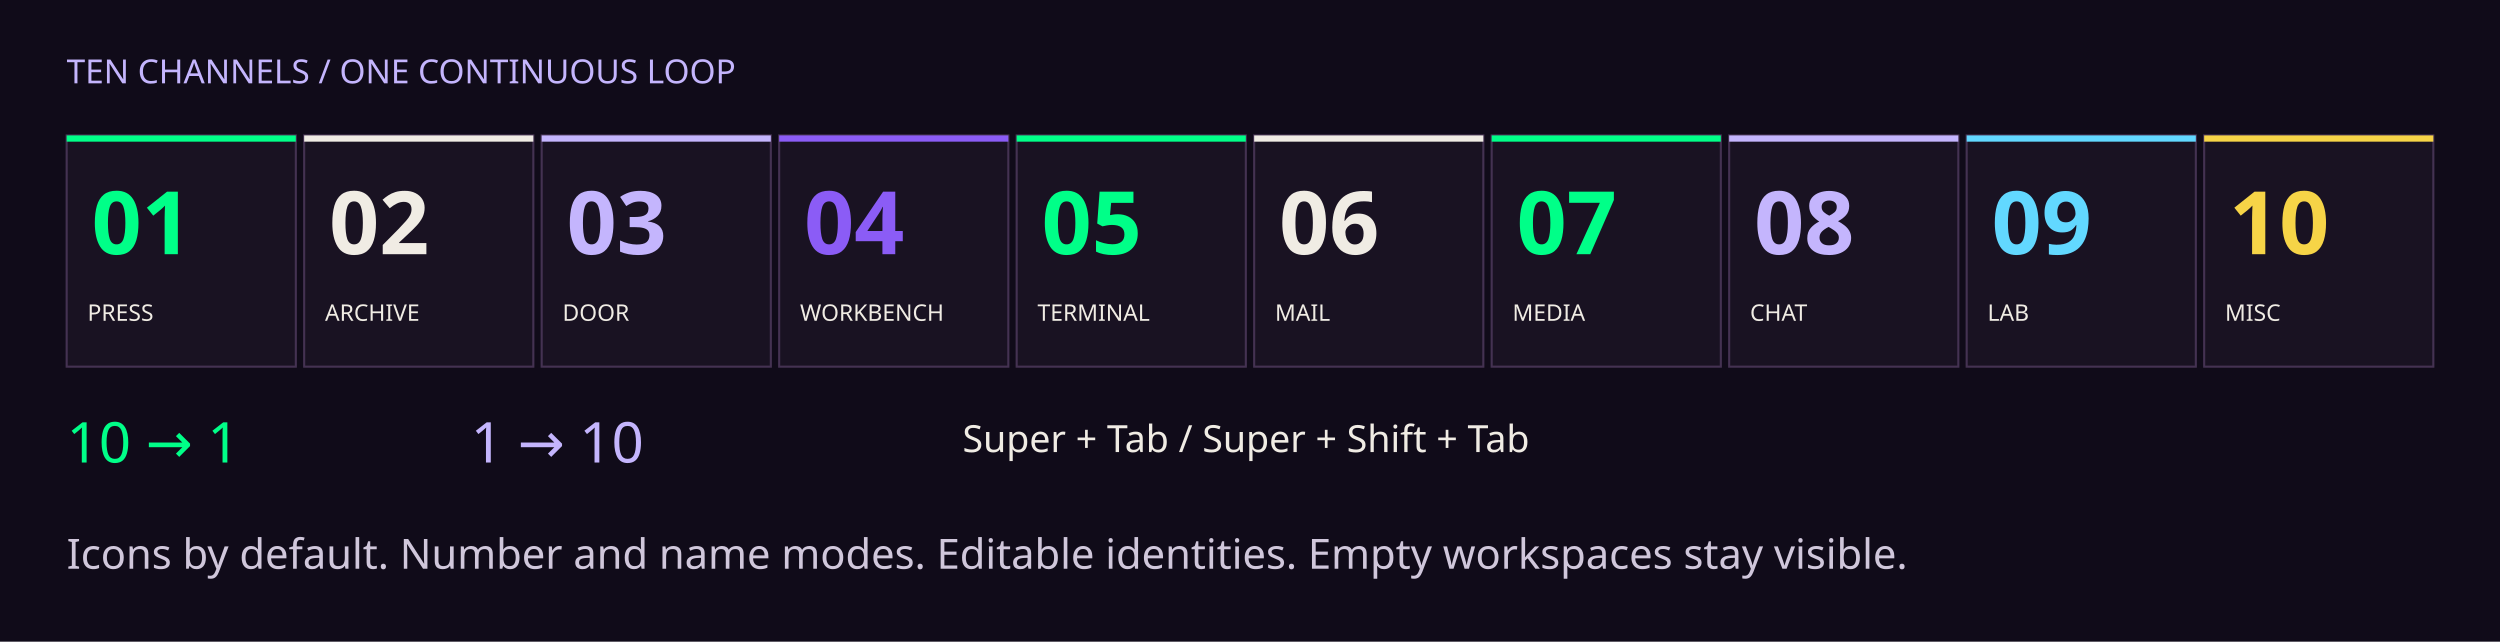
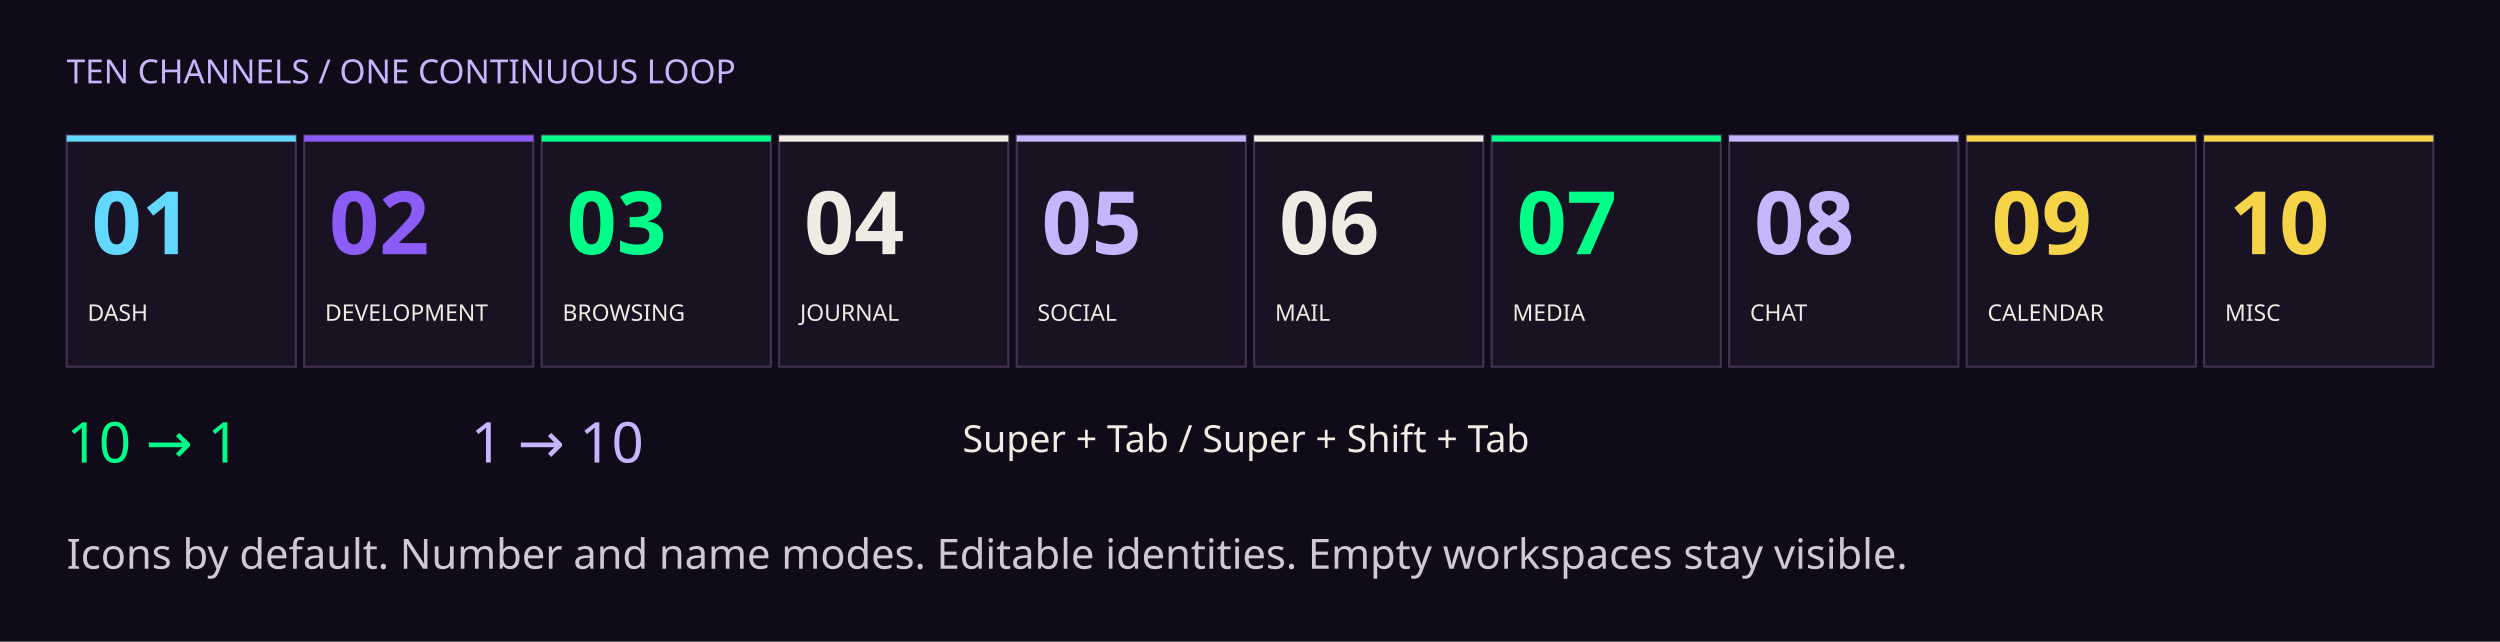
<svg xmlns="http://www.w3.org/2000/svg" width="1200" height="308" viewBox="0 0 1200 308" role="img">
  <rect x="0" y="0" width="1200" height="308" fill="#100b19" />
  <text x="32" y="40" font-family="JetBrains Mono" font-size="16" font-weight="400" fill="#c4b5fd">TEN CHANNELS / ONE CONTINUOUS LOOP</text>
  <rect x="32" y="65" width="110" height="111" fill="#191222" stroke="#443252" />
-   <rect x="32" y="65" width="110" height="3" fill="#00ff88" />
-   <text x="44" y="122" font-family="Oswald" font-size="42" font-weight="600" fill="#00ff88">01</text>
-   <text x="42" y="154" font-family="JetBrains Mono" font-size="11" font-weight="400" fill="#f0ece4">PRESS</text>
+   <rect x="32" y="65" width="110" height="3" fill="#62d8ff" />
+   <text x="44" y="122" font-family="Oswald" font-size="42" font-weight="600" fill="#62d8ff">01</text>
+   <text x="42" y="154" font-family="JetBrains Mono" font-size="11" font-weight="400" fill="#f0ece4">DASH</text>
  <rect x="146" y="65" width="110" height="111" fill="#191222" stroke="#443252" />
-   <rect x="146" y="65" width="110" height="3" fill="#f0ece4" />
-   <text x="158" y="122" font-family="Oswald" font-size="42" font-weight="600" fill="#f0ece4">02</text>
-   <text x="156" y="154" font-family="JetBrains Mono" font-size="11" font-weight="400" fill="#f0ece4">ARCHIVE</text>
+   <rect x="146" y="65" width="110" height="3" fill="#8b5cf6" />
+   <text x="158" y="122" font-family="Oswald" font-size="42" font-weight="600" fill="#8b5cf6">02</text>
+   <text x="156" y="154" font-family="JetBrains Mono" font-size="11" font-weight="400" fill="#f0ece4">DEVELOPMENT</text>
  <rect x="260" y="65" width="110" height="111" fill="#191222" stroke="#443252" />
-   <rect x="260" y="65" width="110" height="3" fill="#c4b5fd" />
-   <text x="272" y="122" font-family="Oswald" font-size="42" font-weight="600" fill="#c4b5fd">03</text>
-   <text x="270" y="154" font-family="JetBrains Mono" font-size="11" font-weight="400" fill="#f0ece4">DOOR</text>
+   <rect x="260" y="65" width="110" height="3" fill="#00ff88" />
+   <text x="272" y="122" font-family="Oswald" font-size="42" font-weight="600" fill="#00ff88">03</text>
+   <text x="270" y="154" font-family="JetBrains Mono" font-size="11" font-weight="400" fill="#f0ece4">BROWSING</text>
  <rect x="374" y="65" width="110" height="111" fill="#191222" stroke="#443252" />
-   <rect x="374" y="65" width="110" height="3" fill="#8b5cf6" />
-   <text x="386" y="122" font-family="Oswald" font-size="42" font-weight="600" fill="#8b5cf6">04</text>
-   <text x="384" y="154" font-family="JetBrains Mono" font-size="11" font-weight="400" fill="#f0ece4">WORKBENCH</text>
+   <rect x="374" y="65" width="110" height="3" fill="#f0ece4" />
+   <text x="386" y="122" font-family="Oswald" font-size="42" font-weight="600" fill="#f0ece4">04</text>
+   <text x="384" y="154" font-family="JetBrains Mono" font-size="11" font-weight="400" fill="#f0ece4">JOURNAL</text>
  <rect x="488" y="65" width="110" height="111" fill="#191222" stroke="#443252" />
-   <rect x="488" y="65" width="110" height="3" fill="#00ff88" />
-   <text x="500" y="122" font-family="Oswald" font-size="42" font-weight="600" fill="#00ff88">05</text>
-   <text x="498" y="154" font-family="JetBrains Mono" font-size="11" font-weight="400" fill="#f0ece4">TERMINAL</text>
+   <rect x="488" y="65" width="110" height="3" fill="#c4b5fd" />
+   <text x="500" y="122" font-family="Oswald" font-size="42" font-weight="600" fill="#c4b5fd">05</text>
+   <text x="498" y="154" font-family="JetBrains Mono" font-size="11" font-weight="400" fill="#f0ece4">SOCIAL</text>
  <rect x="602" y="65" width="110" height="111" fill="#191222" stroke="#443252" />
  <rect x="602" y="65" width="110" height="3" fill="#f0ece4" />
  <text x="614" y="122" font-family="Oswald" font-size="42" font-weight="600" fill="#f0ece4">06</text>
  <text x="612" y="154" font-family="JetBrains Mono" font-size="11" font-weight="400" fill="#f0ece4">MAIL</text>
  <rect x="716" y="65" width="110" height="111" fill="#191222" stroke="#443252" />
  <rect x="716" y="65" width="110" height="3" fill="#00ff88" />
  <text x="728" y="122" font-family="Oswald" font-size="42" font-weight="600" fill="#00ff88">07</text>
  <text x="726" y="154" font-family="JetBrains Mono" font-size="11" font-weight="400" fill="#f0ece4">MEDIA</text>
  <rect x="830" y="65" width="110" height="111" fill="#191222" stroke="#443252" />
  <rect x="830" y="65" width="110" height="3" fill="#c4b5fd" />
  <text x="842" y="122" font-family="Oswald" font-size="42" font-weight="600" fill="#c4b5fd">08</text>
  <text x="840" y="154" font-family="JetBrains Mono" font-size="11" font-weight="400" fill="#f0ece4">CHAT</text>
  <rect x="944" y="65" width="110" height="111" fill="#191222" stroke="#443252" />
-   <rect x="944" y="65" width="110" height="3" fill="#62d8ff" />
-   <text x="956" y="122" font-family="Oswald" font-size="42" font-weight="600" fill="#62d8ff">09</text>
-   <text x="954" y="154" font-family="JetBrains Mono" font-size="11" font-weight="400" fill="#f0ece4">LAB</text>
+   <rect x="944" y="65" width="110" height="3" fill="#f6d447" />
+   <text x="956" y="122" font-family="Oswald" font-size="42" font-weight="600" fill="#f6d447">09</text>
+   <text x="954" y="154" font-family="JetBrains Mono" font-size="11" font-weight="400" fill="#f0ece4">CALENDAR</text>
  <rect x="1058" y="65" width="110" height="111" fill="#191222" stroke="#443252" />
  <rect x="1058" y="65" width="110" height="3" fill="#f6d447" />
  <text x="1070" y="122" font-family="Oswald" font-size="42" font-weight="600" fill="#f6d447">10</text>
  <text x="1068" y="154" font-family="JetBrains Mono" font-size="11" font-weight="400" fill="#f0ece4">MISC</text>
  <text x="32" y="222" font-family="Space Grotesk" font-size="27" font-weight="400" fill="#00ff88">10 → 1</text>
  <text x="226" y="222" font-family="Space Grotesk" font-size="27" font-weight="400" fill="#c4b5fd">1 → 10</text>
  <text x="462" y="217" font-family="JetBrains Mono" font-size="18" font-weight="400" fill="#f0ece4">Super + Tab / Super + Shift + Tab</text>
  <text x="32" y="273" font-family="Space Grotesk" font-size="20" font-weight="400" fill="#d0c7db">Icons by default. Number and name modes. Editable identities. Empty workspaces stay visible.</text>
</svg>
